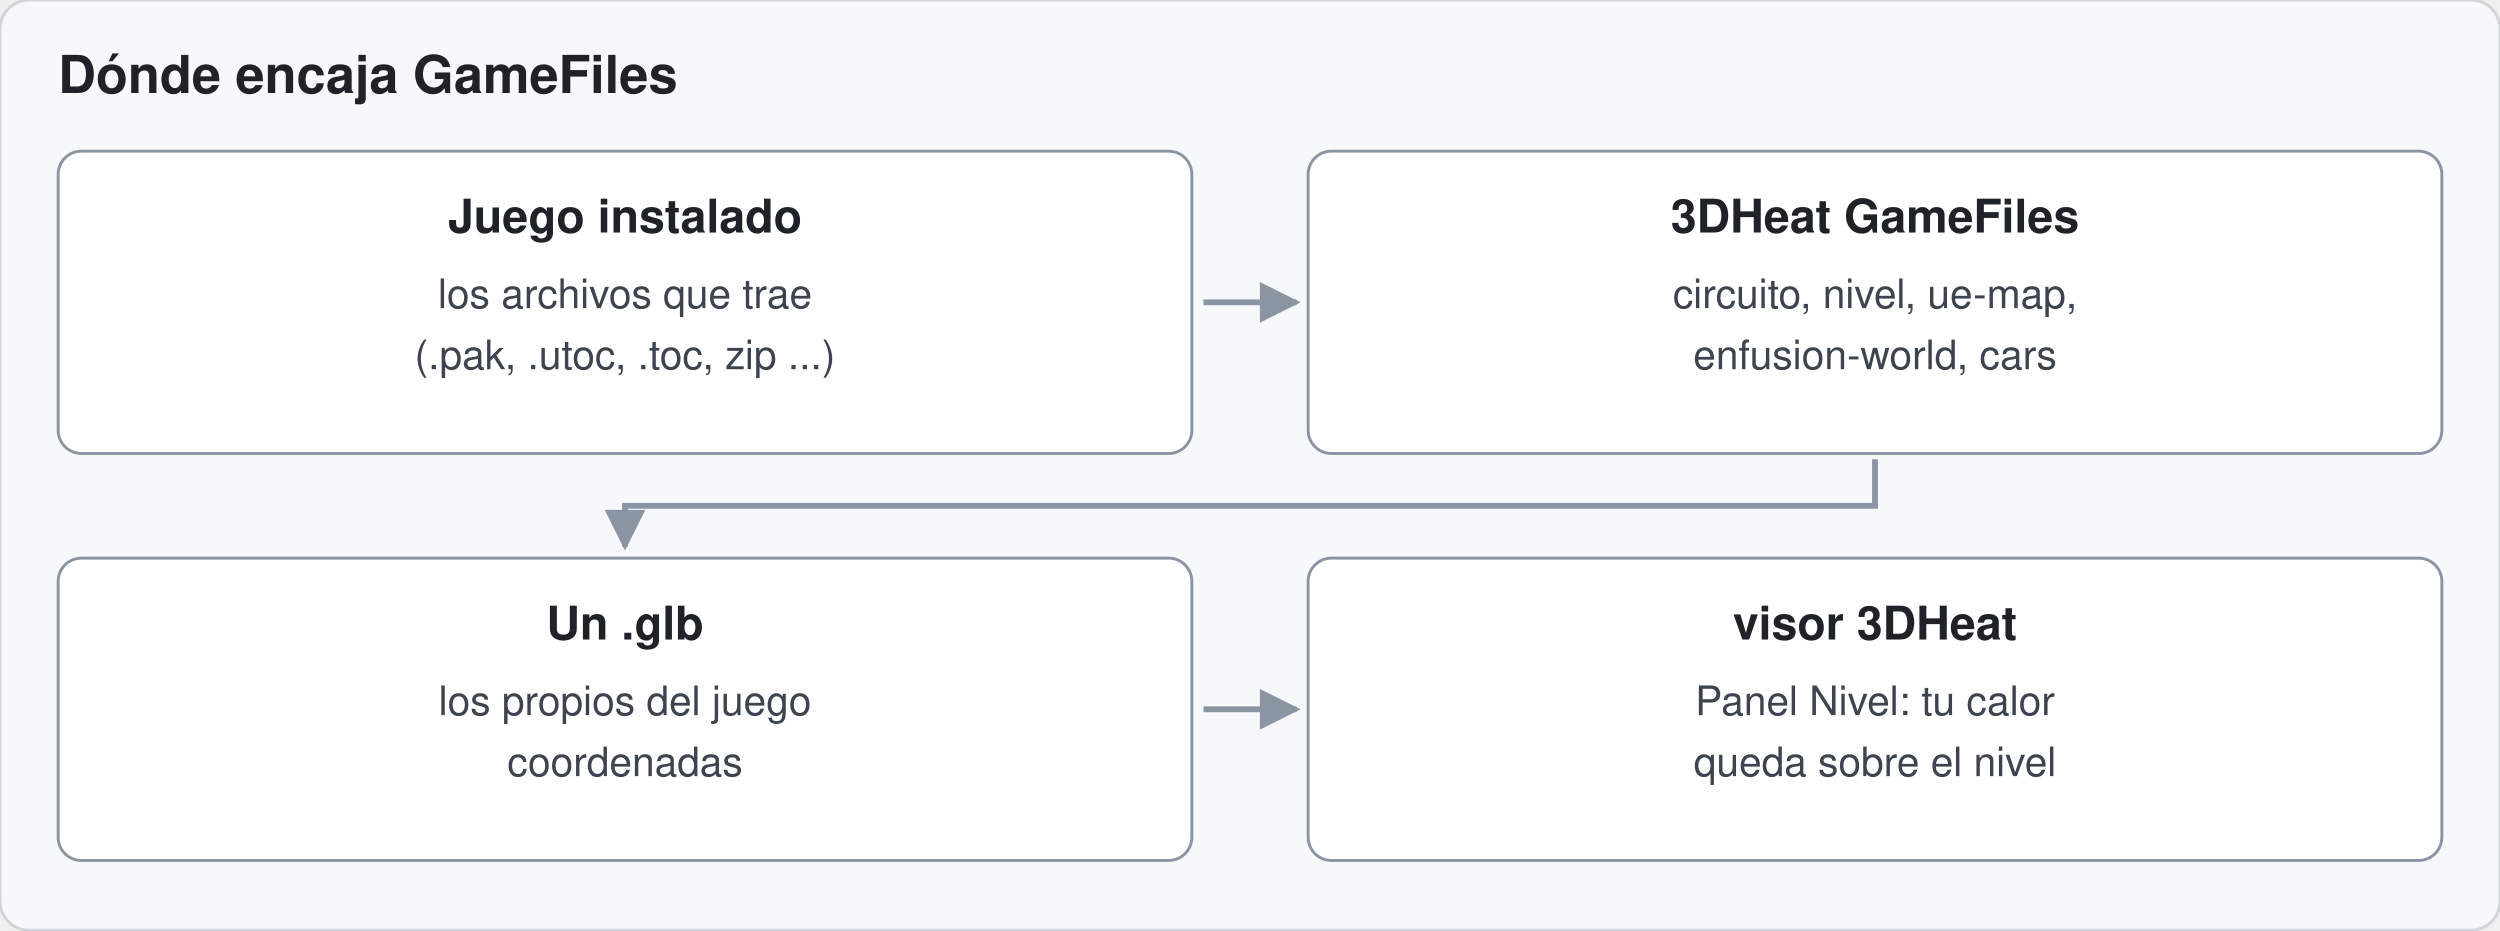
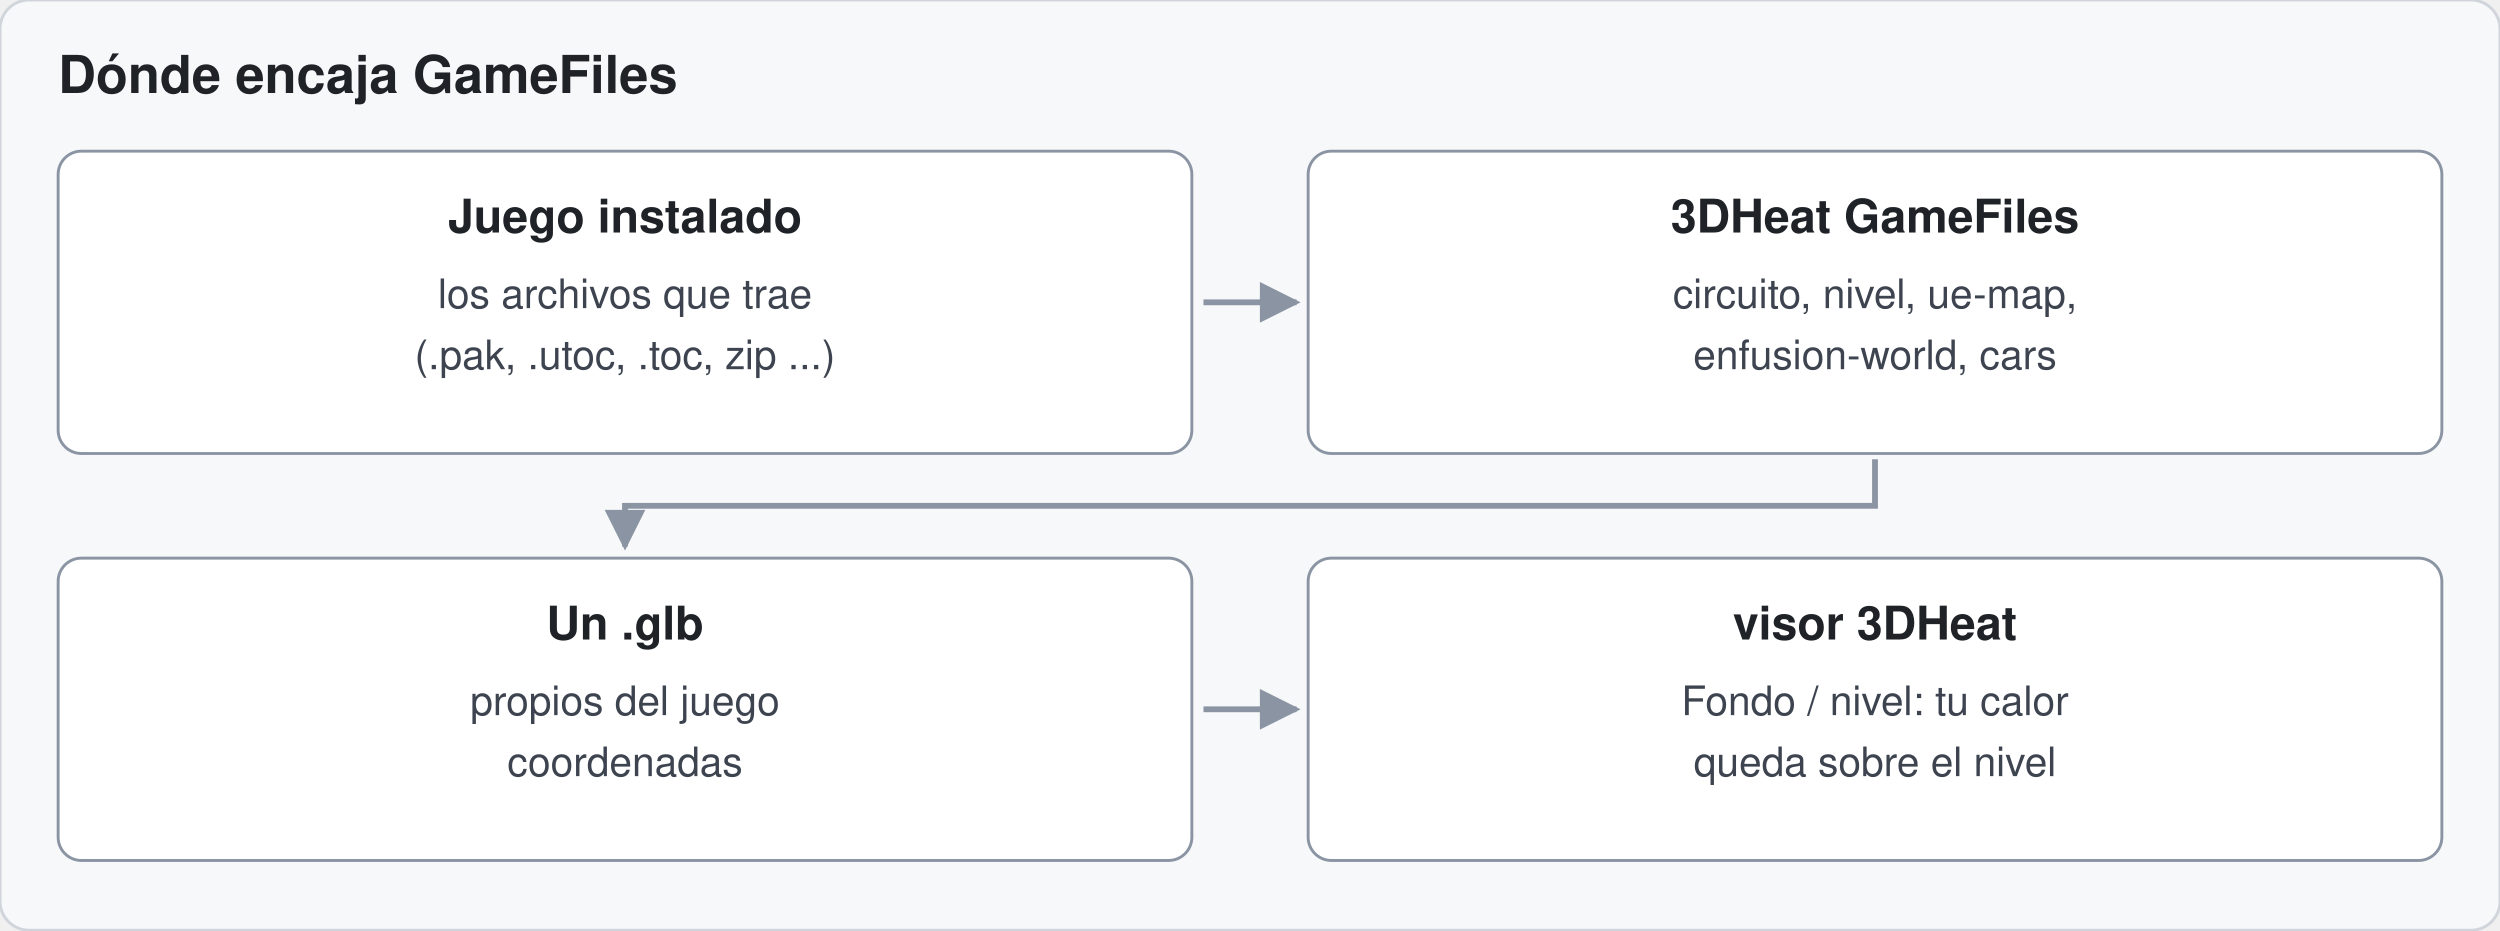
<svg xmlns="http://www.w3.org/2000/svg" width="860" height="320" viewBox="0 0 860 320" role="img" aria-label="Where GameFiles fits">
  <rect width="860" height="320" rx="10" fill="#f7f8fa" stroke="#d0d4db" />
  <defs>
    <marker id="a" viewBox="0 0 10 10" refX="9" refY="5" markerWidth="7" markerHeight="7" orient="auto-start-reverse">
      <path d="M0,0 L10,5 L0,10 z" fill="#8a94a3" />
    </marker>
  </defs>
  <text x="20" y="32" font-family="Segoe UI,Helvetica,Arial,sans-serif" font-size="18" font-weight="600" fill="#1f2328" text-anchor="start">Dónde encaja GameFiles</text>
  <rect x="20" y="52" width="390" height="104" rx="8" fill="#ffffff" stroke="#8a94a3" />
  <text x="215" y="80" font-family="Segoe UI,Helvetica,Arial,sans-serif" font-size="16" font-weight="600" fill="#1f2328" text-anchor="middle">Juego instalado</text>
  <text x="215" y="106" font-family="Segoe UI,Helvetica,Arial,sans-serif" font-size="14" font-weight="400" fill="#3d4450" text-anchor="middle">los archivos que trae</text>
  <text x="215" y="127" font-family="Segoe UI,Helvetica,Arial,sans-serif" font-size="14" font-weight="400" fill="#3d4450" text-anchor="middle">(.pak, .utoc, .toc, zip ...)</text>
  <rect x="450" y="52" width="390" height="104" rx="8" fill="#ffffff" stroke="#8a94a3" />
  <text x="645" y="80" font-family="Segoe UI,Helvetica,Arial,sans-serif" font-size="16" font-weight="600" fill="#1f2328" text-anchor="middle">3DHeat GameFiles</text>
  <text x="645" y="106" font-family="Segoe UI,Helvetica,Arial,sans-serif" font-size="14" font-weight="400" fill="#3d4450" text-anchor="middle">circuito, nivel, ue-map,</text>
  <text x="645" y="127" font-family="Segoe UI,Helvetica,Arial,sans-serif" font-size="14" font-weight="400" fill="#3d4450" text-anchor="middle">enfusion-world, cars</text>
  <rect x="20" y="192" width="390" height="104" rx="8" fill="#ffffff" stroke="#8a94a3" />
  <text x="215" y="220" font-family="Segoe UI,Helvetica,Arial,sans-serif" font-size="16" font-weight="600" fill="#1f2328" text-anchor="middle">Un .glb</text>
-   <text x="215" y="246" font-family="Segoe UI,Helvetica,Arial,sans-serif" font-size="14" font-weight="400" fill="#3d4450" text-anchor="middle">los propios del juego</text>
+   <text x="215" y="246" font-family="Segoe UI,Helvetica,Arial,sans-serif" font-size="14" font-weight="400" fill="#3d4450" text-anchor="middle">propios del juego</text>
  <text x="215" y="267" font-family="Segoe UI,Helvetica,Arial,sans-serif" font-size="14" font-weight="400" fill="#3d4450" text-anchor="middle">coordenadas</text>
  <rect x="450" y="192" width="390" height="104" rx="8" fill="#ffffff" stroke="#8a94a3" />
  <text x="645" y="220" font-family="Segoe UI,Helvetica,Arial,sans-serif" font-size="16" font-weight="600" fill="#1f2328" text-anchor="middle">visor 3DHeat</text>
-   <text x="645" y="246" font-family="Segoe UI,Helvetica,Arial,sans-serif" font-size="14" font-weight="400" fill="#3d4450" text-anchor="middle">Panel Nivel: tu calor</text>
+   <text x="645" y="246" font-family="Segoe UI,Helvetica,Arial,sans-serif" font-size="14" font-weight="400" fill="#3d4450" text-anchor="middle">Fondo / nivel: tu calor</text>
  <text x="645" y="267" font-family="Segoe UI,Helvetica,Arial,sans-serif" font-size="14" font-weight="400" fill="#3d4450" text-anchor="middle">queda sobre el nivel</text>
  <line x1="414" y1="104.0" x2="446" y2="104.0" stroke="#8a94a3" stroke-width="2" marker-end="url(#a)" />
  <path d="M645,158 V174 H215 V188" fill="none" stroke="#8a94a3" stroke-width="2" marker-end="url(#a)" />
  <line x1="414" y1="244.0" x2="446" y2="244.0" stroke="#8a94a3" stroke-width="2" marker-end="url(#a)" />
</svg>
